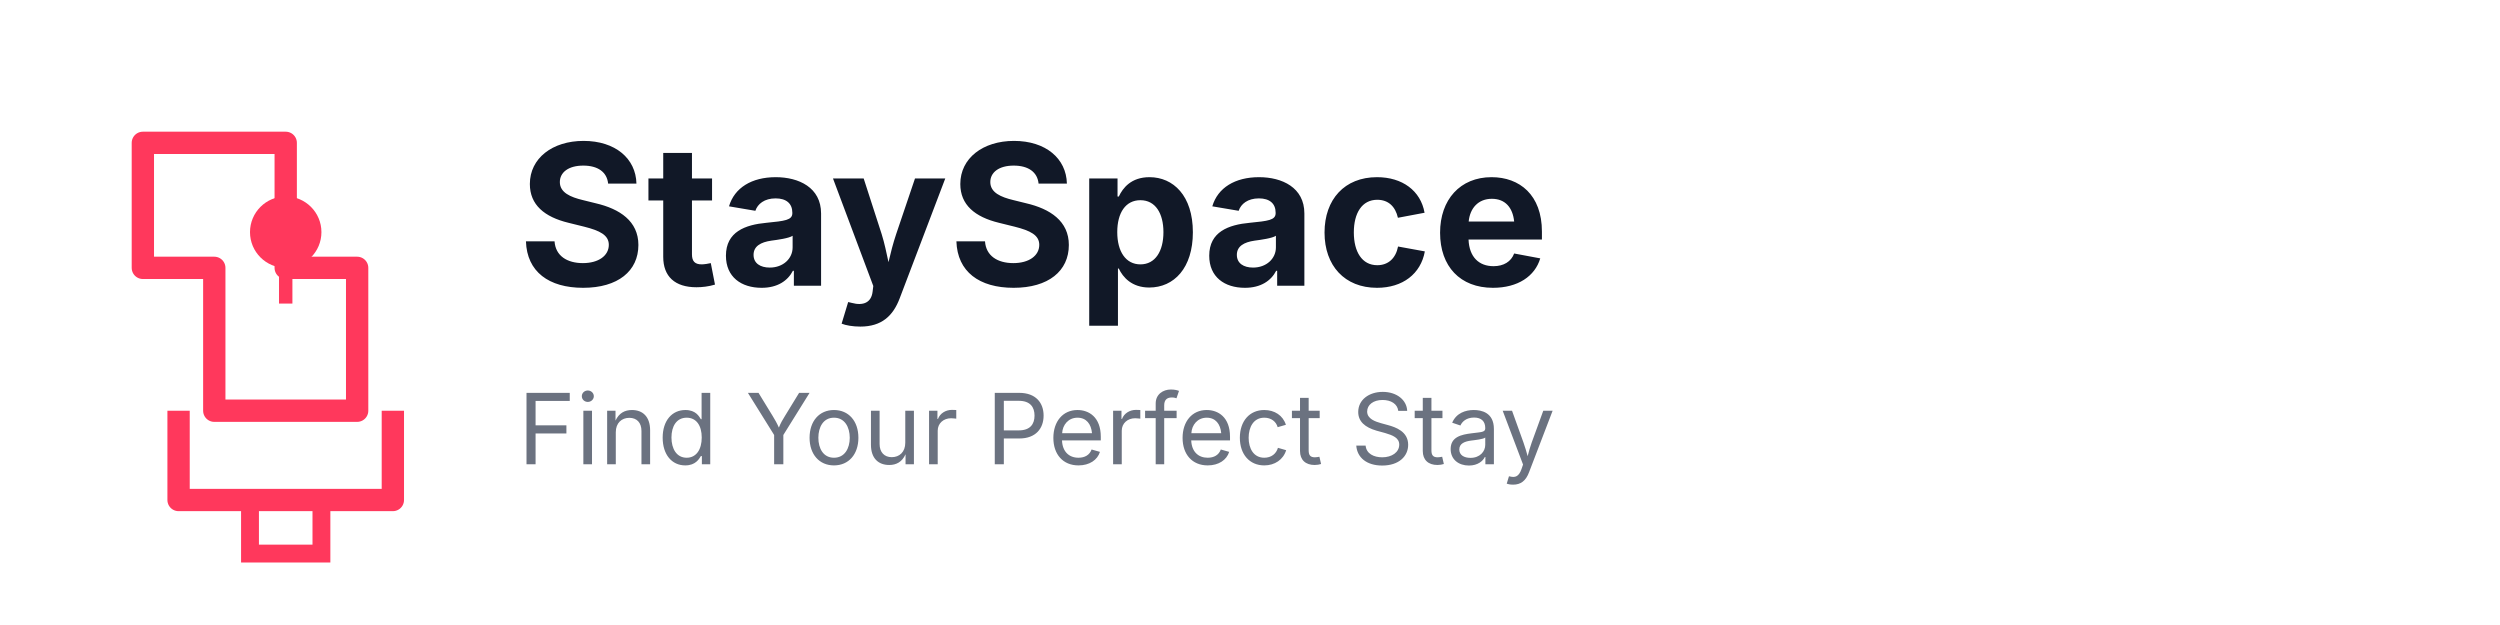
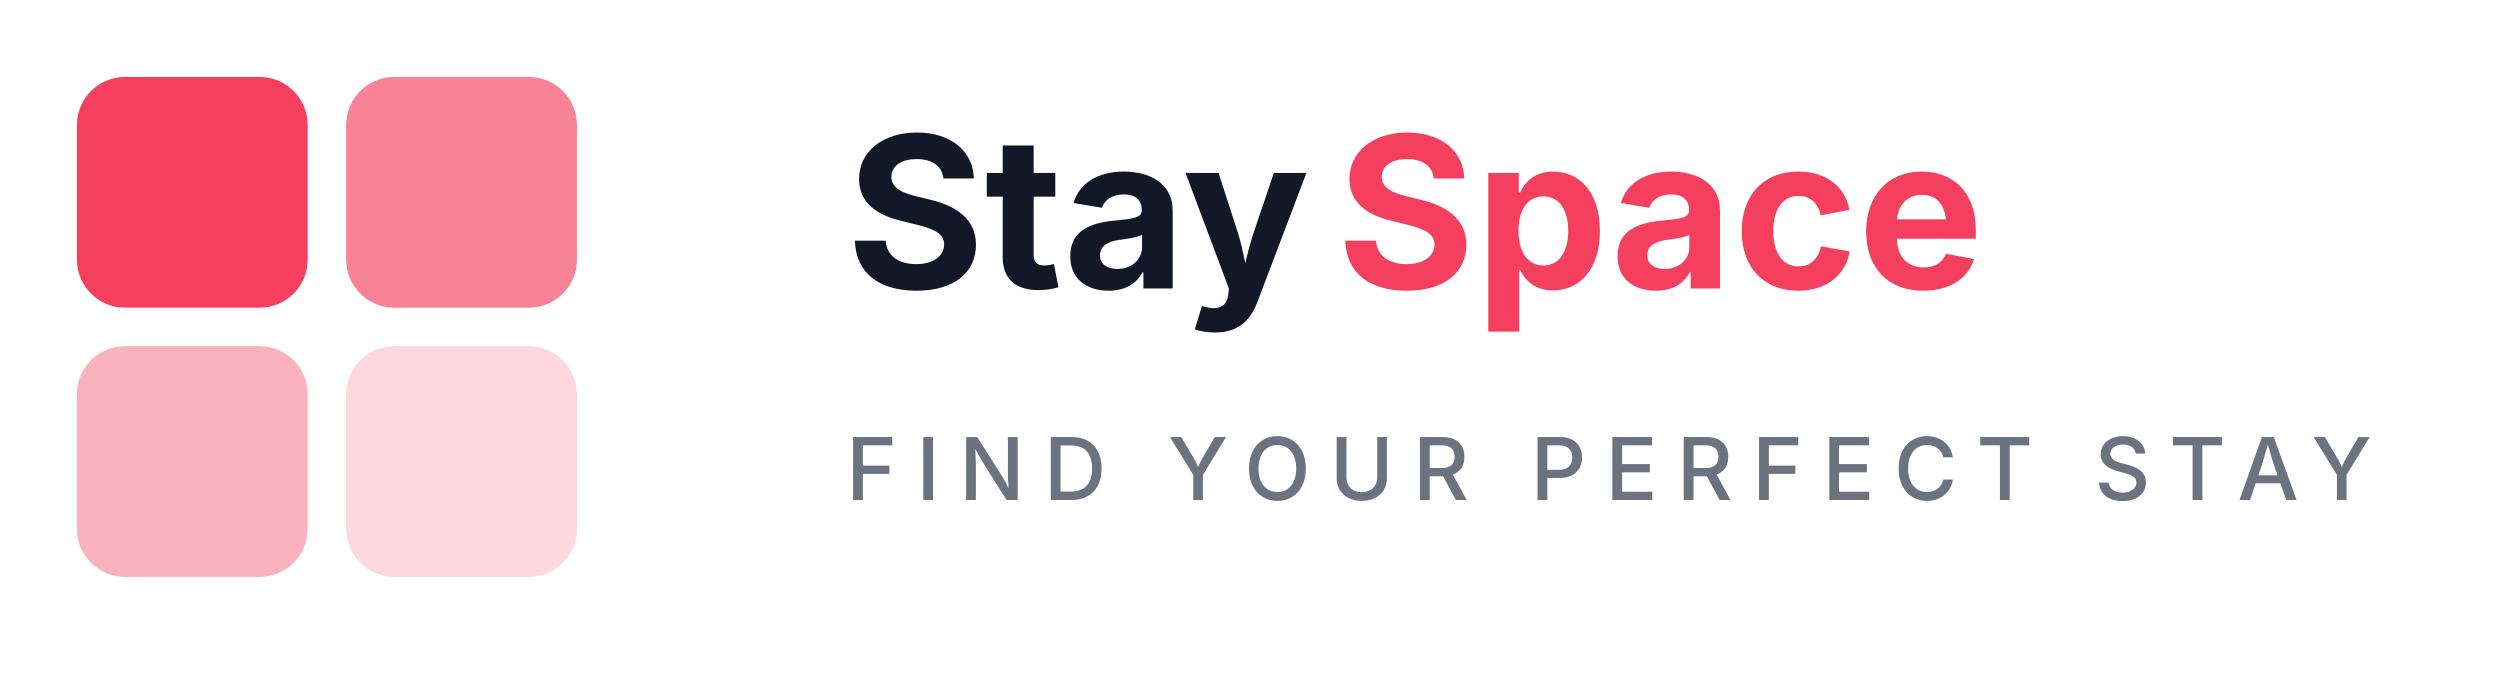
- <svg xmlns="http://www.w3.org/2000/svg" viewBox="0 0 280 70" fill="none">
-   <g transform="translate(4, 8)">
-     <path d="M28 8 L28 22 L36 22 L36 38 L20 38 L20 22 L12 22 L12 8 Z" stroke="#FF385C" stroke-width="2.5" fill="none" stroke-linejoin="round" />
-     <path d="M16 38 L16 48 L40 48 L40 38" stroke="#FF385C" stroke-width="2.5" fill="none" stroke-linejoin="round" />
-     <path d="M24 48 L24 54 L32 54 L32 48" stroke="#FF385C" stroke-width="2" fill="none" />
-     <circle cx="28" cy="18" r="4" fill="#FF385C" />
-     <path d="M28 14 L28 10 M28 22 L28 26" stroke="#FF385C" stroke-width="1.5" />
+ <svg xmlns="http://www.w3.org/2000/svg" viewBox="0 0 260 70" fill="none">
+   <g transform="translate(8, 8)">
+     <rect x="0" y="0" width="24" height="24" rx="5" fill="#F43F5E" />
+     <rect x="28" y="0" width="24" height="24" rx="5" fill="#F43F5E" opacity="0.65" />
+     <rect x="0" y="28" width="24" height="24" rx="5" fill="#F43F5E" opacity="0.4" />
+     <rect x="28" y="28" width="24" height="24" rx="5" fill="#F43F5E" opacity="0.2" />
  </g>
-   <text x="58" y="32" font-family="Poppins, Inter, sans-serif" font-size="22" font-weight="700" fill="#111827">StaySpace</text>
-   <text x="58" y="52" font-family="Poppins, Inter, sans-serif" font-size="11" font-weight="400" fill="#6B7280">Find Your Perfect Stay</text>
+   <text x="88" y="30" font-family="Poppins, Inter, sans-serif" font-size="22" font-weight="700" fill="#111827">Stay</text>
+   <text x="139" y="30" font-family="Poppins, Inter, sans-serif" font-size="22" font-weight="700" fill="#F43F5E">Space</text>
+   <text x="88" y="52" font-family="Poppins, Inter, sans-serif" font-size="9" font-weight="500" fill="#6B7280" letter-spacing="2">FIND YOUR PERFECT STAY</text>
</svg>
